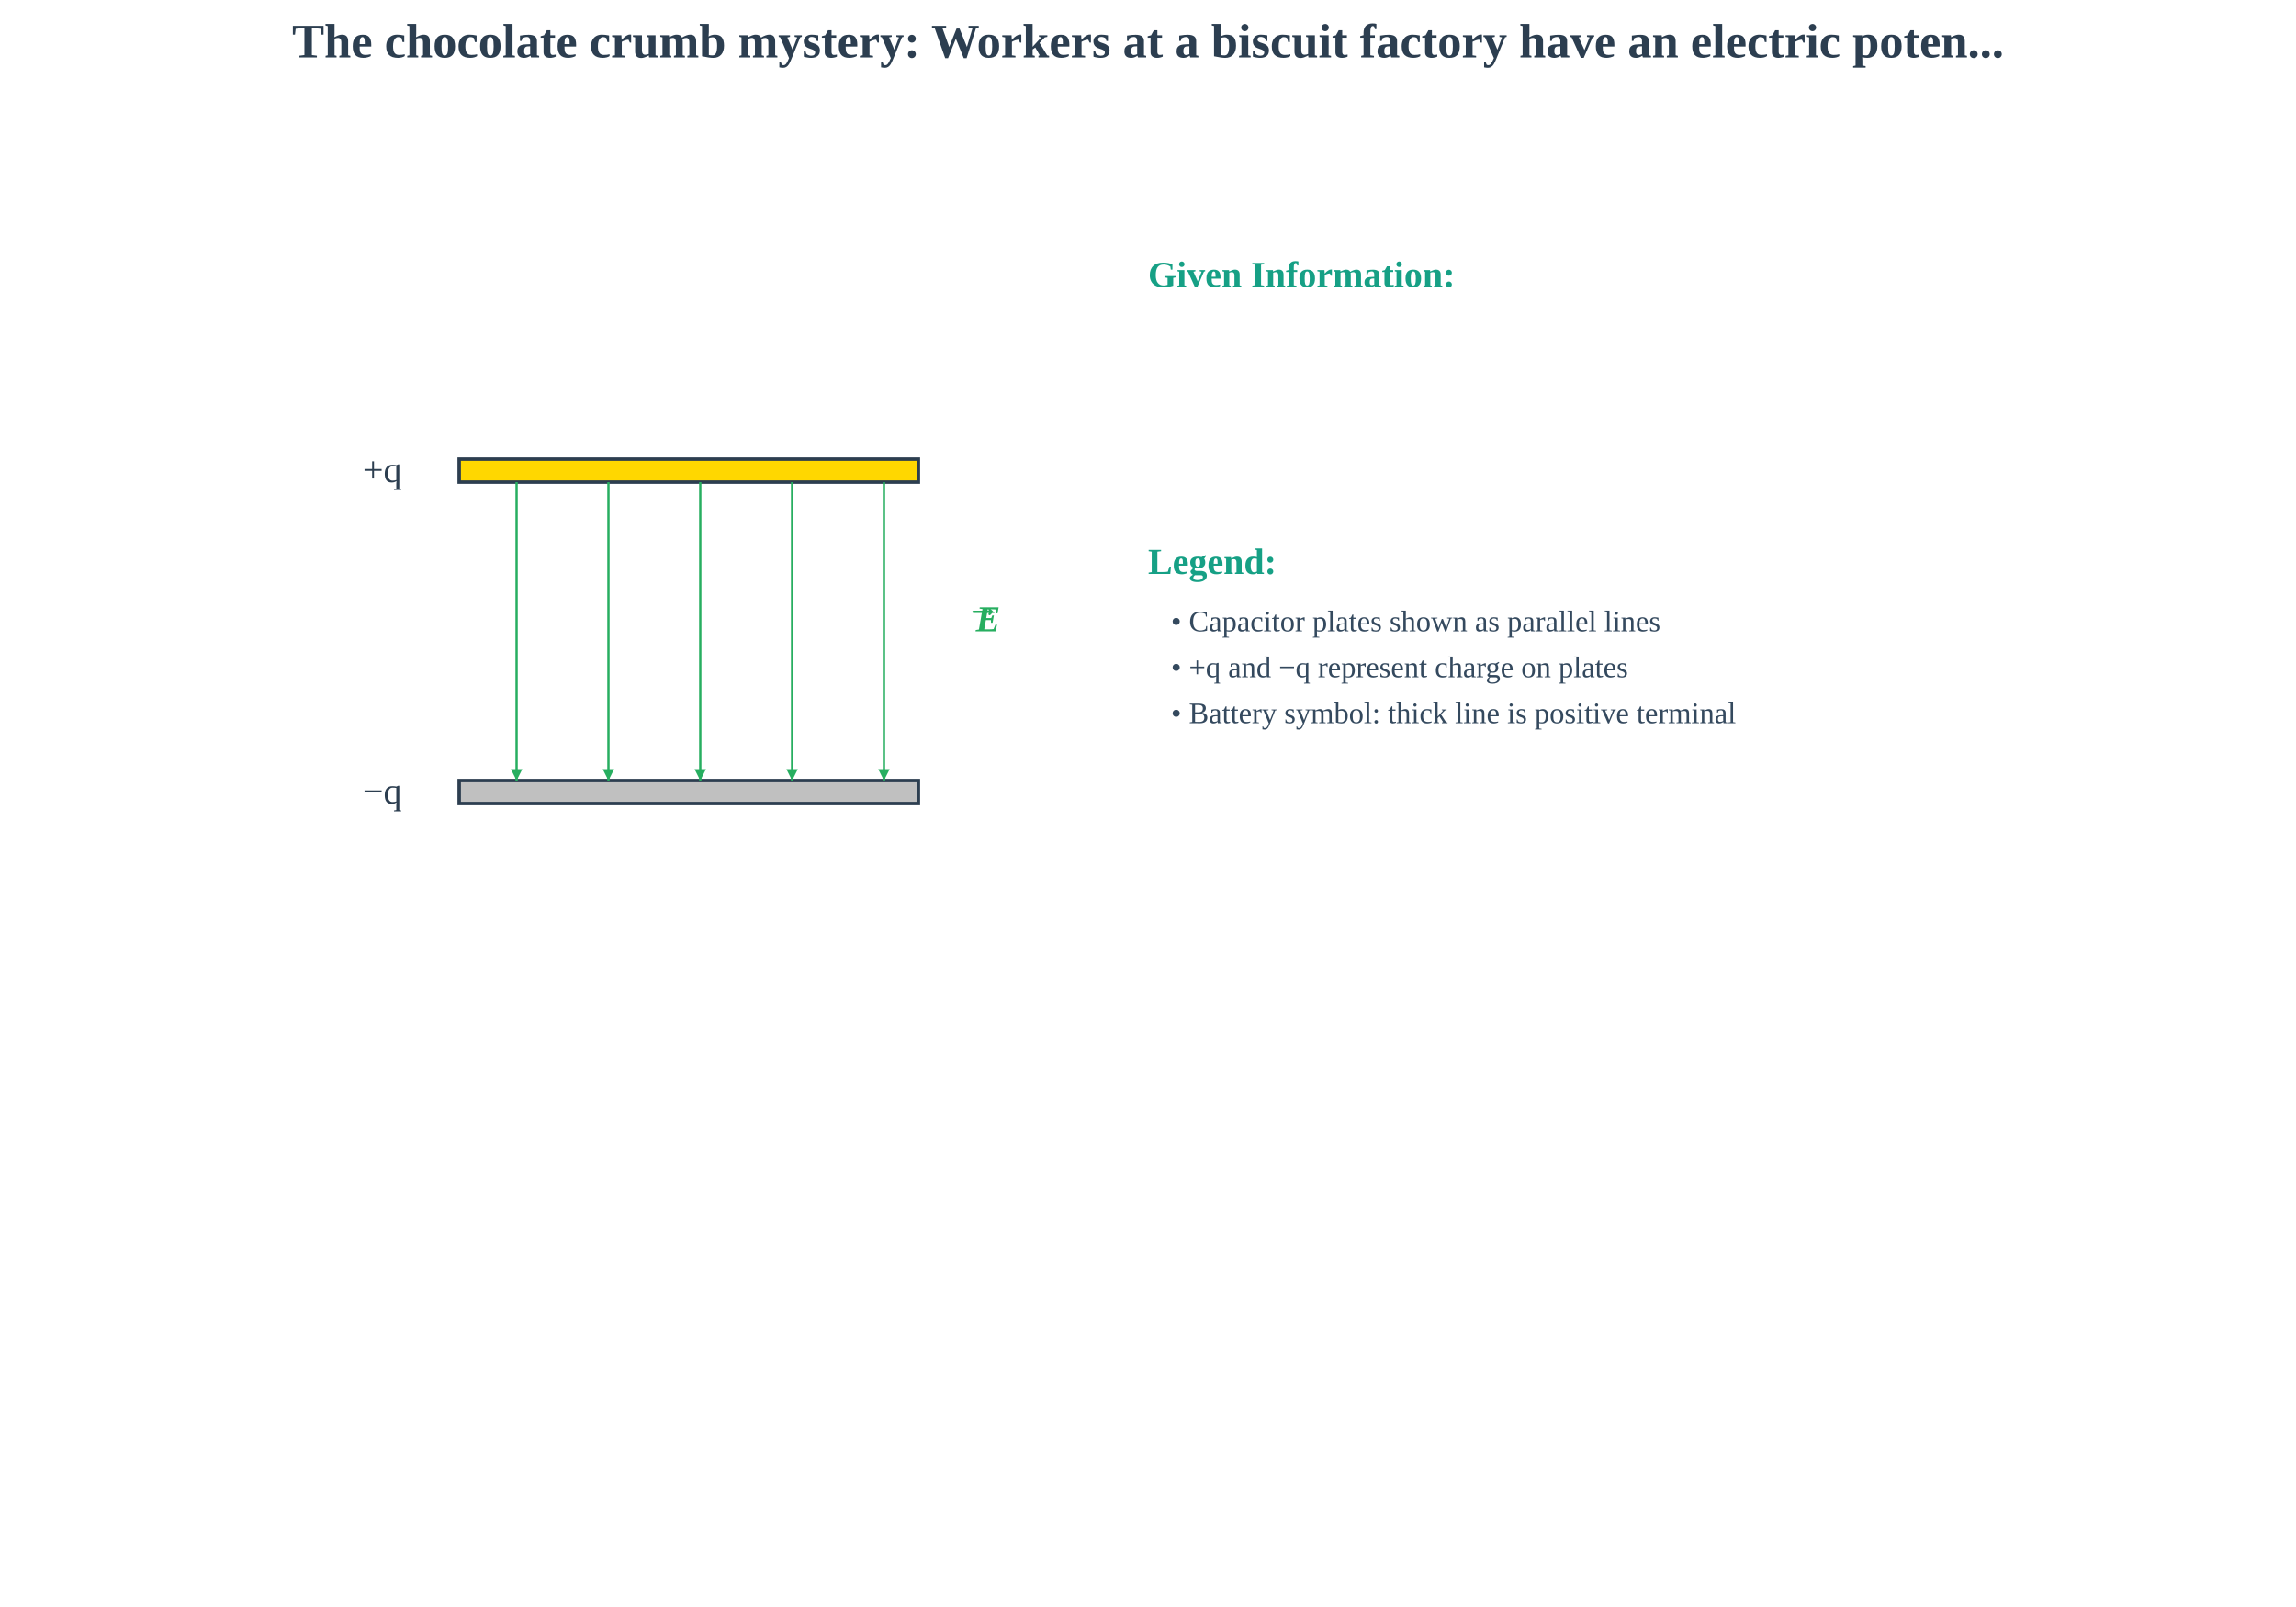
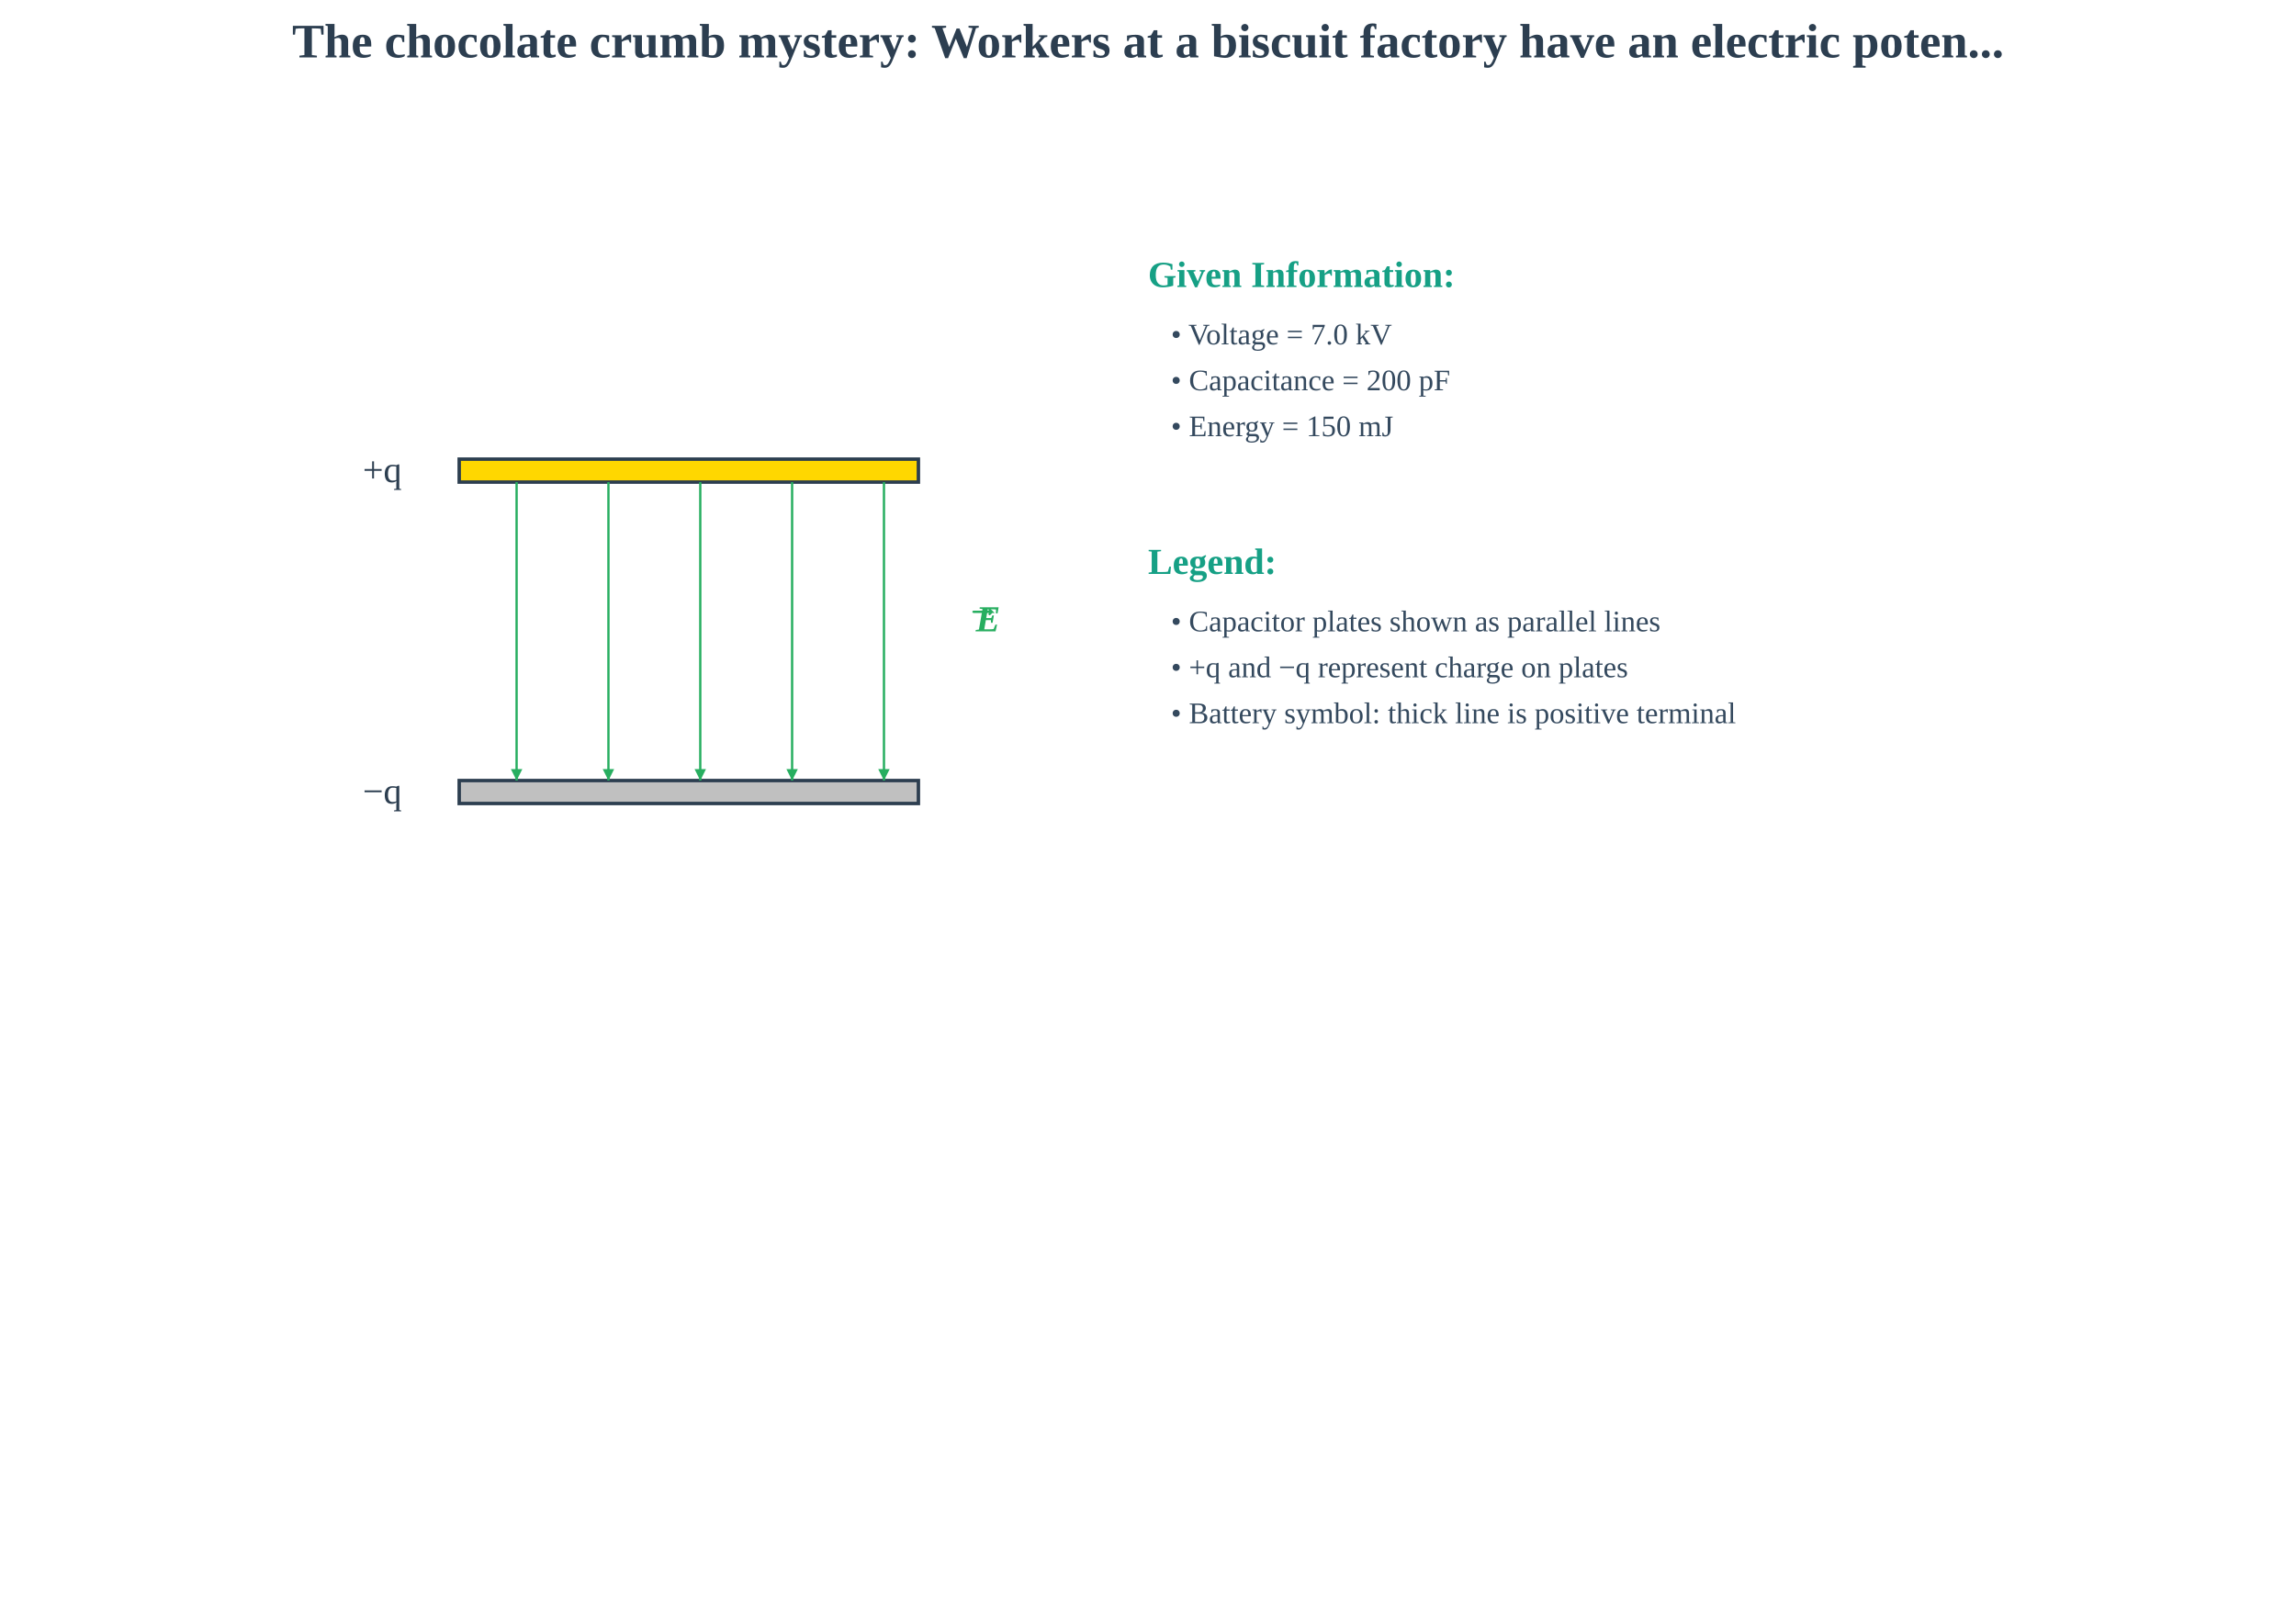
<svg xmlns="http://www.w3.org/2000/svg" viewBox="0 0 2000 1400">
  <rect width="2000" height="1400" fill="#ffffff" />
  <defs>
    <marker id="arrowRed" markerWidth="5" markerHeight="5" refX="5" refY="2.5" orient="auto">
      <path d="M 0 0 L 5 2.5 L 0 5 z" fill="#e74c3c" />
    </marker>
    <marker id="arrowBlue" markerWidth="5" markerHeight="5" refX="5" refY="2.5" orient="auto">
      <path d="M 0 0 L 5 2.5 L 0 5 z" fill="#3498db" />
    </marker>
    <marker id="arrowGreen" markerWidth="5" markerHeight="5" refX="5" refY="2.5" orient="auto">
      <path d="M 0 0 L 5 2.5 L 0 5 z" fill="#27ae60" />
    </marker>
    <marker id="arrowPurple" markerWidth="5" markerHeight="5" refX="5" refY="2.5" orient="auto">
      <path d="M 0 0 L 5 2.5 L 0 5 z" fill="#9b59b6" />
    </marker>
    <marker id="arrowOrange" markerWidth="5" markerHeight="5" refX="5" refY="2.5" orient="auto">
      <path d="M 0 0 L 5 2.5 L 0 5 z" fill="#e67e22" />
    </marker>
  </defs>
  <text x="1000" y="50" text-anchor="middle" font-size="42" font-weight="bold" fill="#2c3e50">The chocolate crumb mystery: Workers at a biscuit factory have an electric poten...</text>
  <g id="main-diagram">
    <rect x="400" y="400" width="400" height="20" fill="#FFD700" stroke="#2c3e50" stroke-width="3" />
    <rect x="400" y="680" width="400" height="20" fill="#C0C0C0" stroke="#2c3e50" stroke-width="3" />
    <text x="350" y="420" text-anchor="end" font-size="32" fill="#2c3e50">+q</text>
    <text x="350" y="700" text-anchor="end" font-size="32" fill="#2c3e50">−q</text>
    <line x1="450" y1="420" x2="450" y2="680" stroke="#27ae60" stroke-width="2" marker-end="url(#arrowGreen)" />
    <line x1="530" y1="420" x2="530" y2="680" stroke="#27ae60" stroke-width="2" marker-end="url(#arrowGreen)" />
    <line x1="610" y1="420" x2="610" y2="680" stroke="#27ae60" stroke-width="2" marker-end="url(#arrowGreen)" />
    <line x1="690" y1="420" x2="690" y2="680" stroke="#27ae60" stroke-width="2" marker-end="url(#arrowGreen)" />
    <line x1="770" y1="420" x2="770" y2="680" stroke="#27ae60" stroke-width="2" marker-end="url(#arrowGreen)" />
    <text x="850" y="550" font-size="32" font-weight="bold" font-style="italic" fill="#27ae60">E</text>
    <path d="M 848 533 L 864 533 L 862 531 M 864 533 L 862 535" stroke="#27ae60" stroke-width="2" fill="none" stroke-linecap="round" />
  </g>
  <g id="given-info">
    <text x="1000" y="250" font-size="32" font-weight="bold" fill="#16a085">Given Information:</text>
+     <text x="1020" y="300" font-size="26" fill="#34495e">• Voltage = 7.0 kV</text>
+     <text x="1020" y="340" font-size="26" fill="#34495e">• Capacitance = 200 pF</text>
+     <text x="1020" y="380" font-size="26" fill="#34495e">• Energy = 150 mJ</text>
  </g>
  <g id="legend">
    <text x="1000" y="500" font-size="32" font-weight="bold" fill="#16a085">Legend:</text>
    <text x="1020" y="550" font-size="26" fill="#34495e">• Capacitor plates shown as parallel lines</text>
    <text x="1020" y="590" font-size="26" fill="#34495e">• +q and −q represent charge on plates</text>
    <text x="1020" y="630" font-size="26" fill="#34495e">• Battery symbol: thick line is positive terminal</text>
  </g>
</svg>
